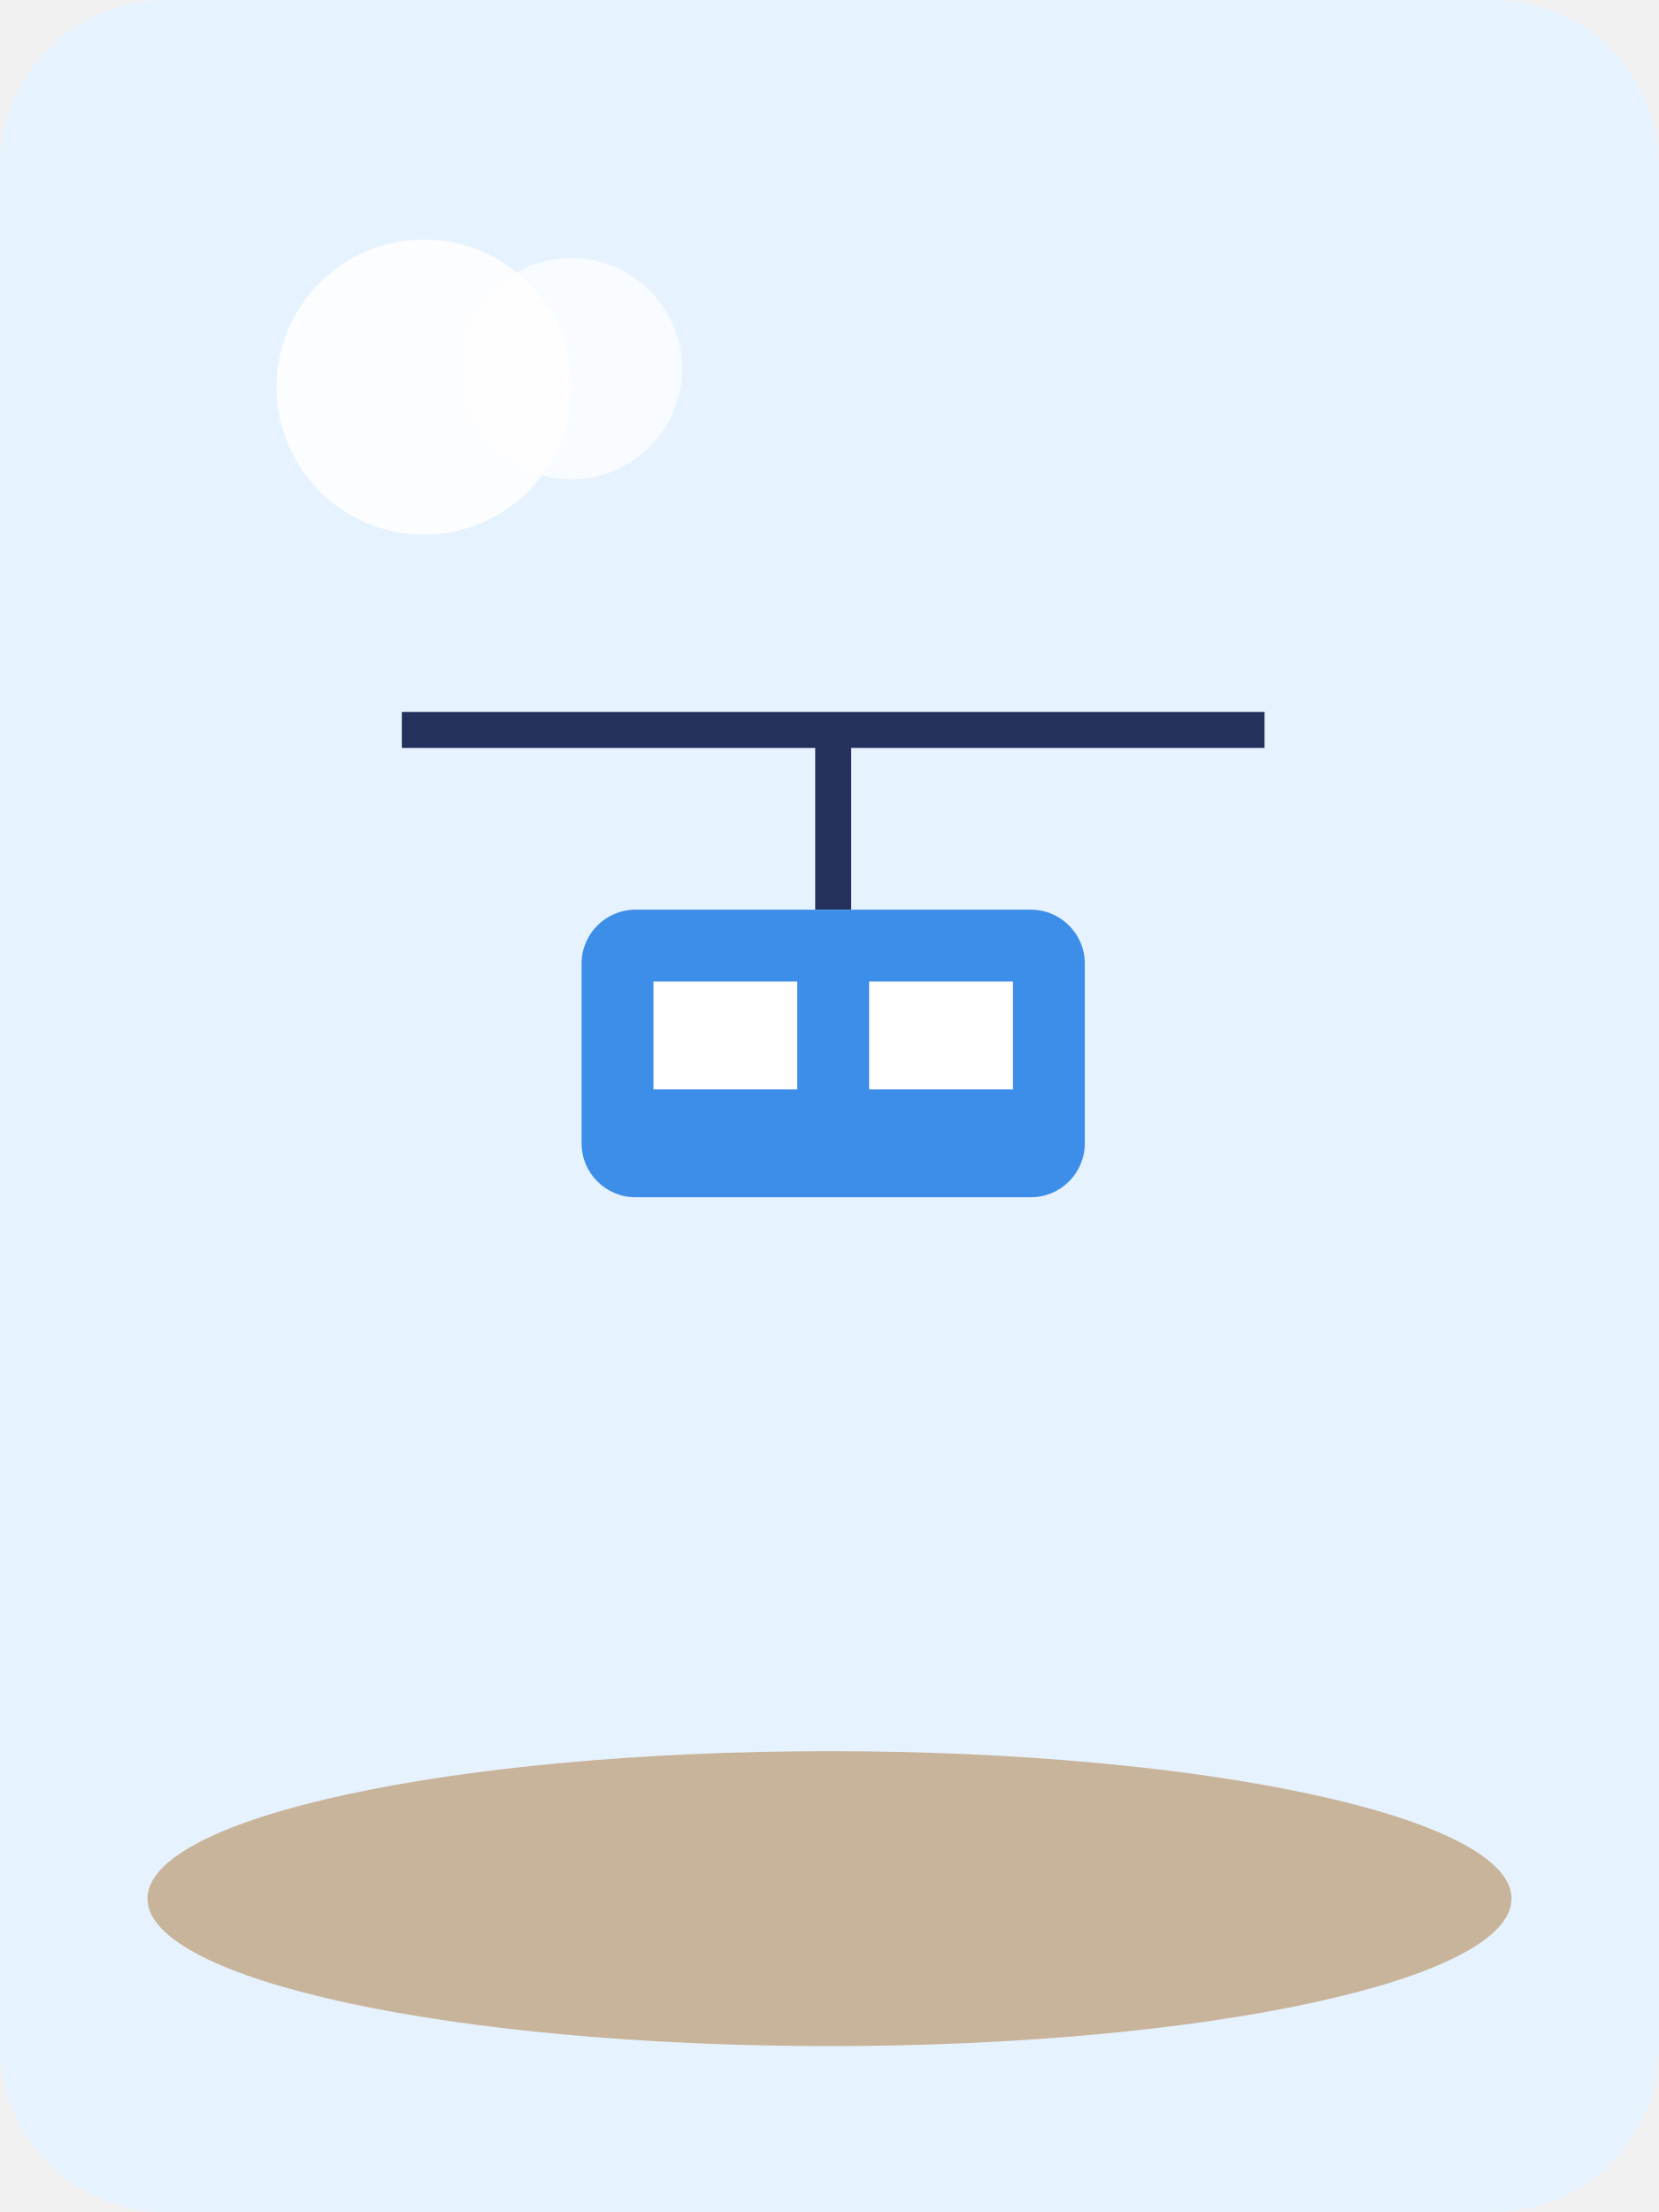
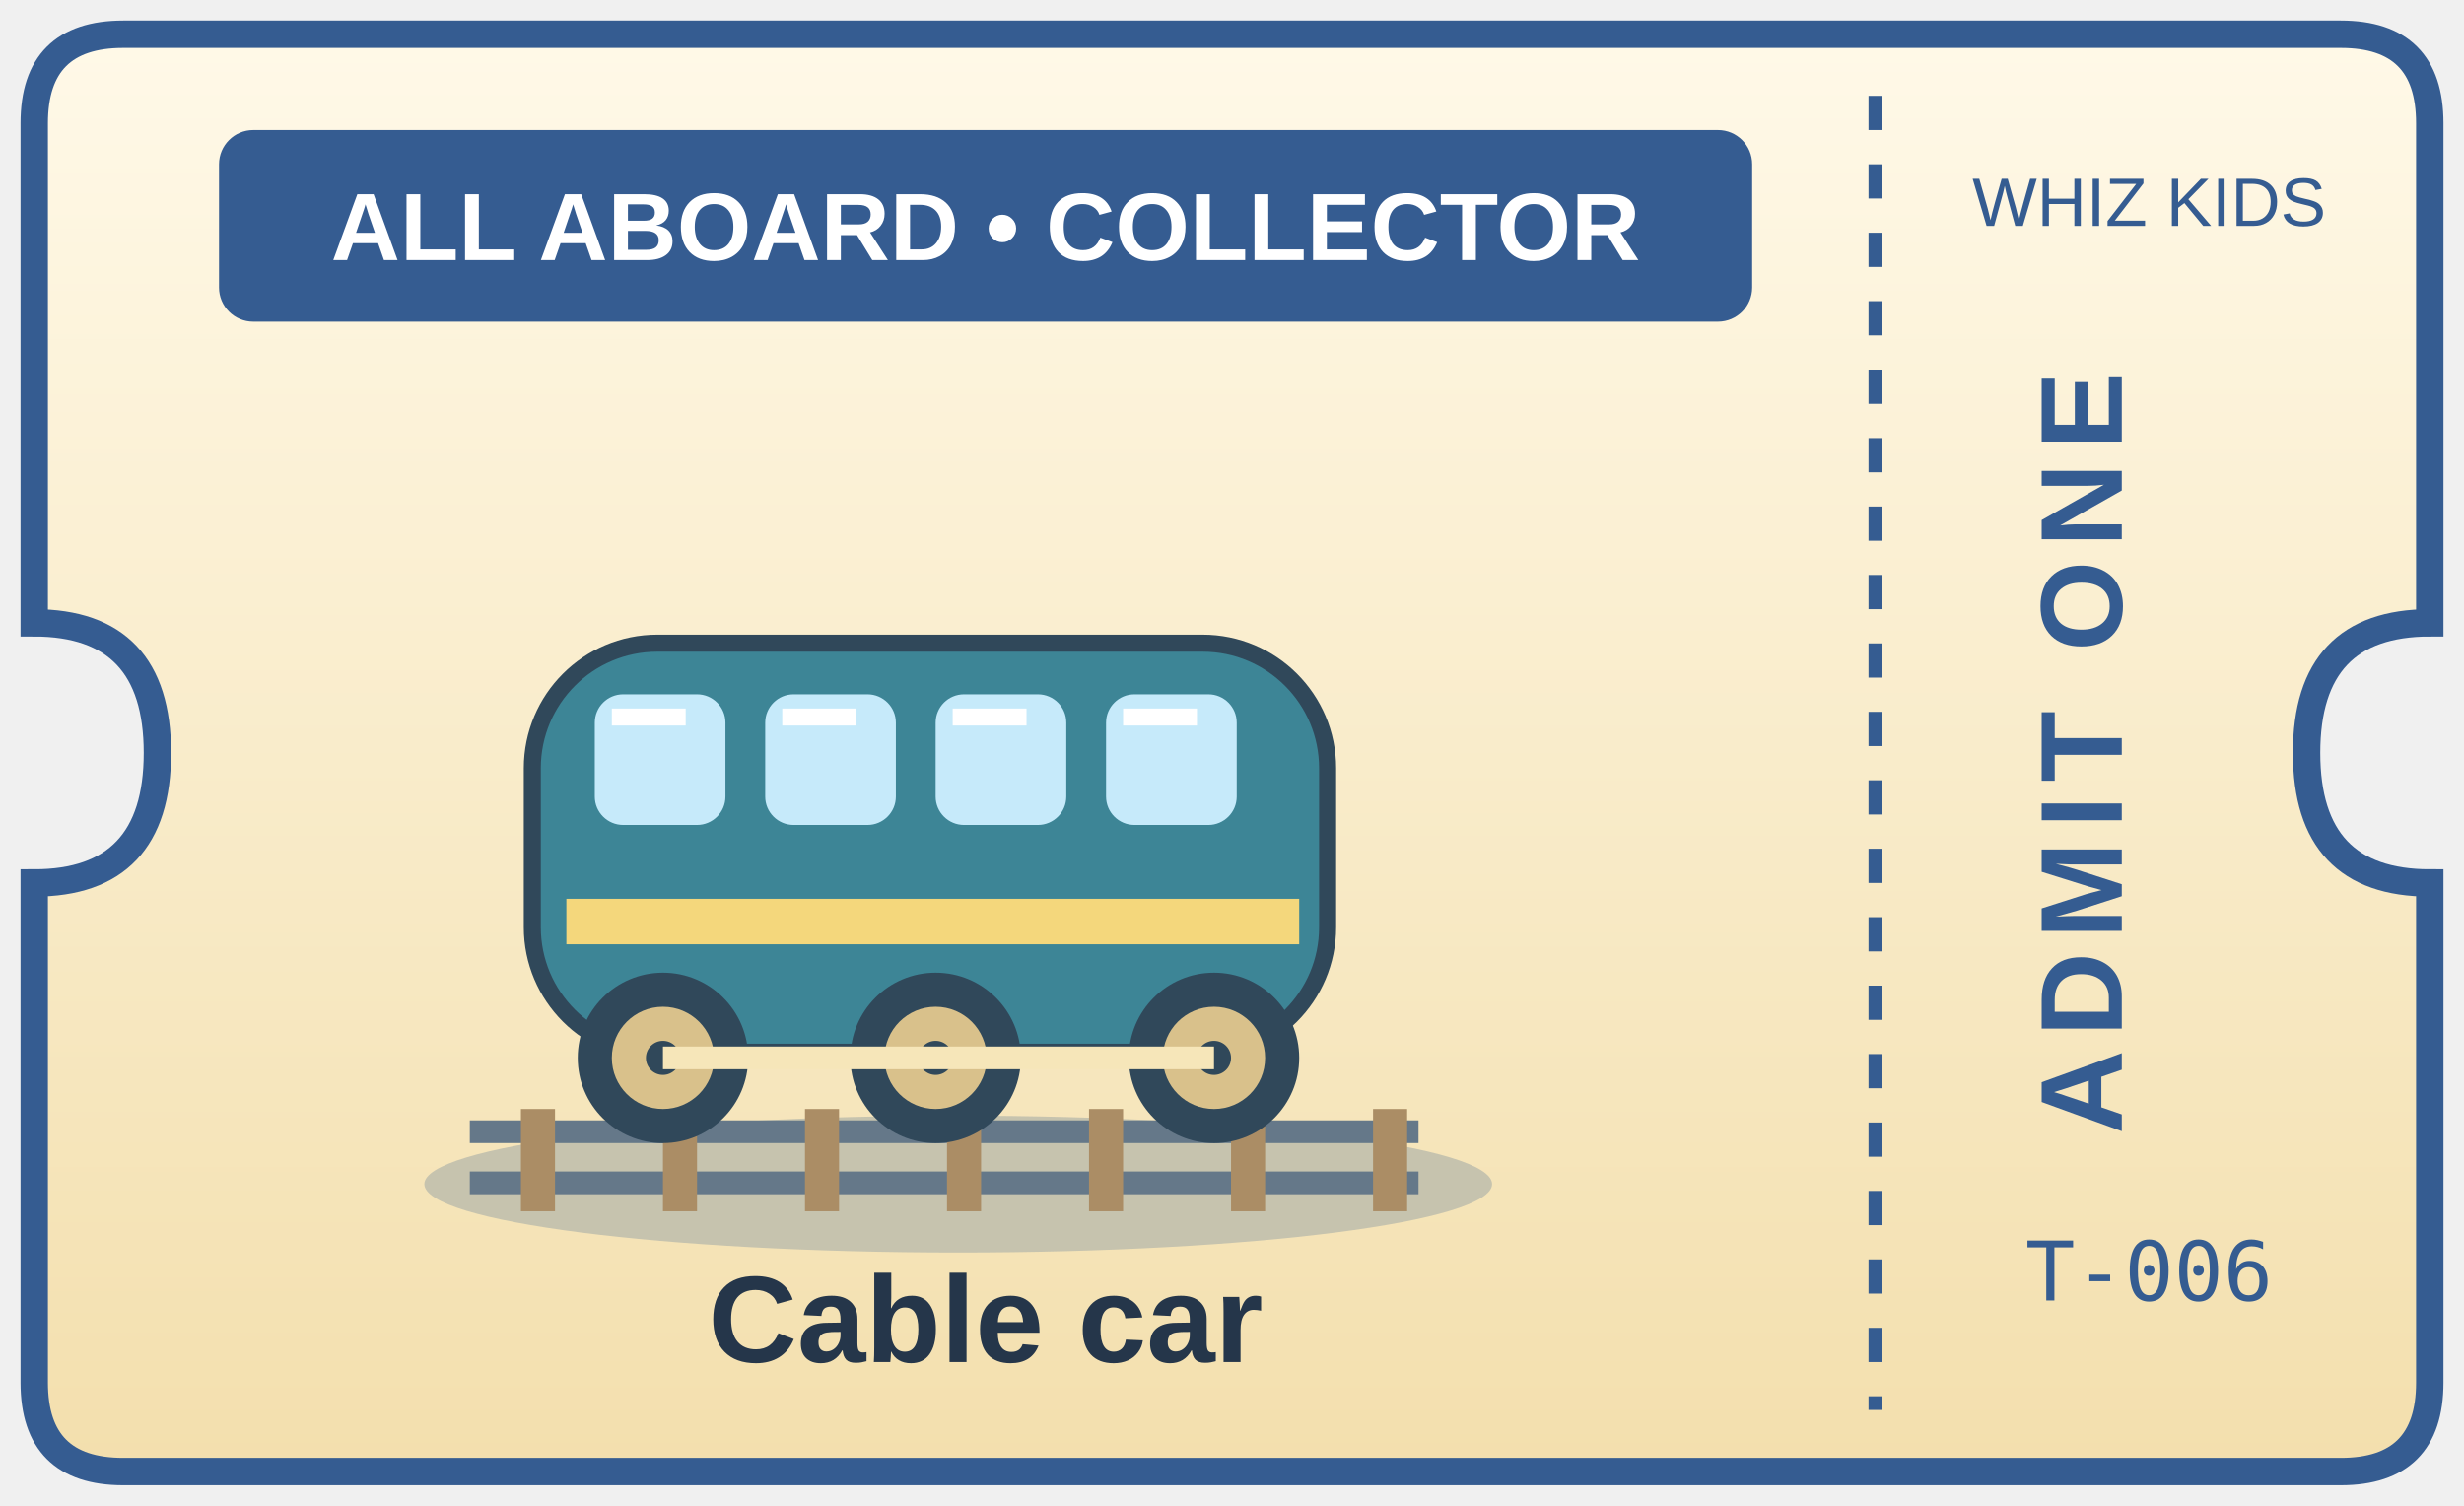
- <svg xmlns="http://www.w3.org/2000/svg" viewBox="0 0 180 240">
-   <rect width="180" height="240" rx="18" fill="#e7f2ff" />
-   <circle cx="46" cy="42" r="16" fill="#fff" opacity=".85" />
-   <circle cx="62" cy="40" r="12" fill="#fff" opacity=".7" />
-   <ellipse cx="90" cy="206" rx="74" ry="16" fill="#c8b49a" />
-   <g transform="translate(28,48) scale(1.95)">
-     <path d="M8 16 H56" stroke="#24315c" stroke-width="2" />
-     <path d="M32 16 V26" stroke="#24315c" stroke-width="2" />
-     <rect x="18" y="26" width="28" height="16" rx="3" fill="#3d8ee8" />
-     <rect x="22" y="30" width="8" height="6" fill="#fff" />
-     <rect x="34" y="30" width="8" height="6" fill="#fff" />
+ <svg xmlns="http://www.w3.org/2000/svg" viewBox="0 0 360 220">
+   <defs>
+     <linearGradient id="paper" x2="0" y2="1">
+       <stop stop-color="#fff9e8" />
+       <stop offset="1" stop-color="#f3dfad" />
+     </linearGradient>
+   </defs>
+   <path d="M18 5H342Q355 5 355 18V91Q337 91 337 110Q337 129 355 129V202Q355 215 342 215H18Q5 215 5 202V129Q23 129 23 110Q23 91 5 91V18Q5 5 18 5Z" fill="url(#paper)" stroke="#355c91" stroke-width="4" />
+   <path d="M274 14V206" stroke="#355c91" stroke-width="2" stroke-dasharray="5 5" />
+   <rect x="32" y="19" width="224" height="28" rx="5" fill="#355c91" />
+   <text x="144" y="38" text-anchor="middle" font-family="Arial,sans-serif" font-weight="bold" font-size="14" fill="white">ALL ABOARD • COLLECTOR</text>
+   <ellipse cx="140" cy="173" rx="78" ry="10" fill="#c6c3ae" />
+   <g transform="translate(62,45) scale(.83)">
+     <path d="M8 145H175M8 154H175" stroke="#657889" stroke-width="4" />
+     <path d="M20 141V159" stroke="#ab8d65" stroke-width="6" />
+     <path d="M45 141V159" stroke="#ab8d65" stroke-width="6" />
+     <path d="M70 141V159" stroke="#ab8d65" stroke-width="6" />
+     <path d="M95 141V159" stroke="#ab8d65" stroke-width="6" />
+     <path d="M120 141V159" stroke="#ab8d65" stroke-width="6" />
+     <path d="M145 141V159" stroke="#ab8d65" stroke-width="6" />
+     <path d="M170 141V159" stroke="#ab8d65" stroke-width="6" />
+     <rect x="19" y="59" width="140" height="72" rx="22" fill="#3d8596" stroke="#30485a" stroke-width="3" />
+     <path d="M25 108H154" stroke="#f4d77c" stroke-width="8" />
+     <rect x="30" y="68" width="23" height="23" rx="5" fill="#c6eafa" />
+     <path d="M33 72L46 72" stroke="#fff" stroke-width="3" />
+     <rect x="60" y="68" width="23" height="23" rx="5" fill="#c6eafa" />
+     <path d="M63 72L76 72" stroke="#fff" stroke-width="3" />
+     <rect x="90" y="68" width="23" height="23" rx="5" fill="#c6eafa" />
+     <path d="M93 72L106 72" stroke="#fff" stroke-width="3" />
+     <rect x="120" y="68" width="23" height="23" rx="5" fill="#c6eafa" />
+     <path d="M123 72L136 72" stroke="#fff" stroke-width="3" />
+     <circle cx="42" cy="132" r="15" fill="#30485a" />
+     <circle cx="42" cy="132" r="9" fill="#d9c18b" />
+     <circle cx="42" cy="132" r="3" fill="#30485a" />
+     <circle cx="90" cy="132" r="15" fill="#30485a" />
+     <circle cx="90" cy="132" r="9" fill="#d9c18b" />
+     <circle cx="90" cy="132" r="3" fill="#30485a" />
+     <circle cx="139" cy="132" r="15" fill="#30485a" />
+     <circle cx="139" cy="132" r="9" fill="#d9c18b" />
+     <circle cx="139" cy="132" r="3" fill="#30485a" />
+     <path d="M42 132H139" stroke="#f6e6b9" stroke-width="4" />
  </g>
+   <text x="144" y="199" text-anchor="middle" font-family="Arial,sans-serif" font-weight="bold" font-size="18" fill="#25364a">Cable car</text>
+   <text transform="translate(310,110) rotate(-90)" text-anchor="middle" font-family="Arial,sans-serif" font-weight="bold" font-size="17" letter-spacing="2" fill="#355c91">ADMIT ONE</text>
+   <text x="314" y="190" text-anchor="middle" font-family="monospace" font-size="12" fill="#355c91">T-006</text>
+   <text x="314" y="33" text-anchor="middle" font-family="Arial" font-size="10" fill="#355c91">WHIZ KIDS</text>
</svg>
